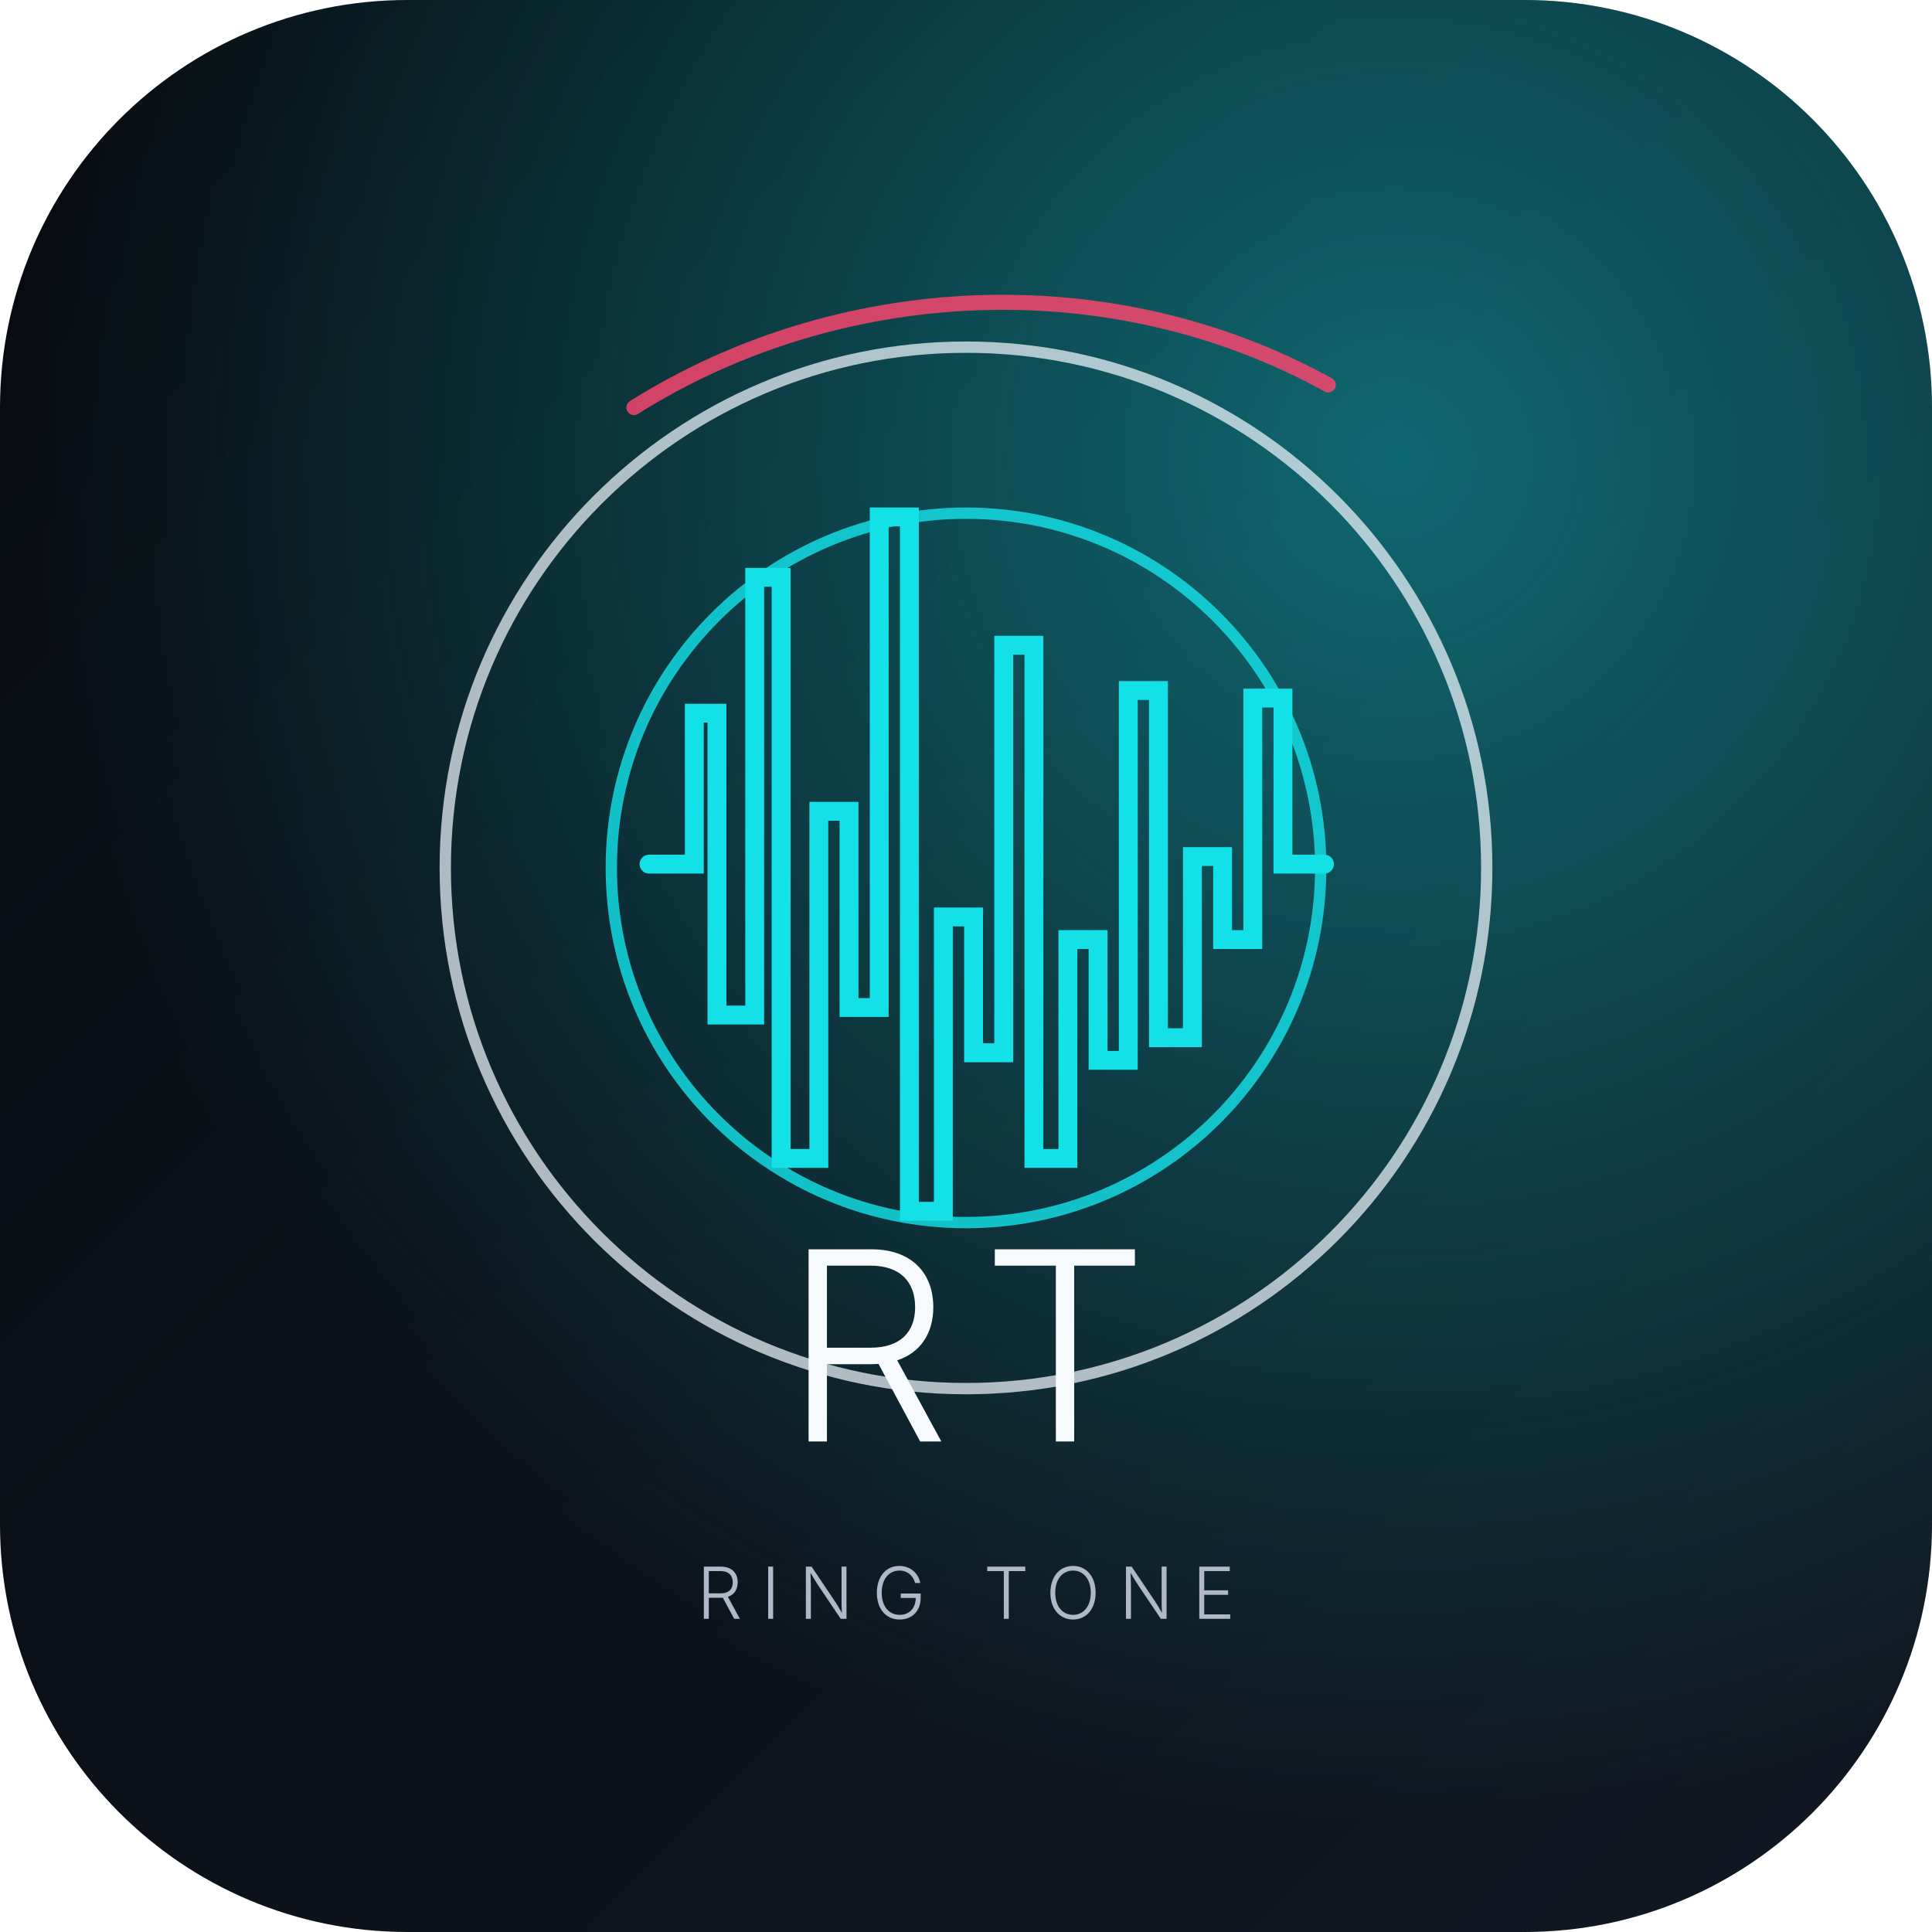
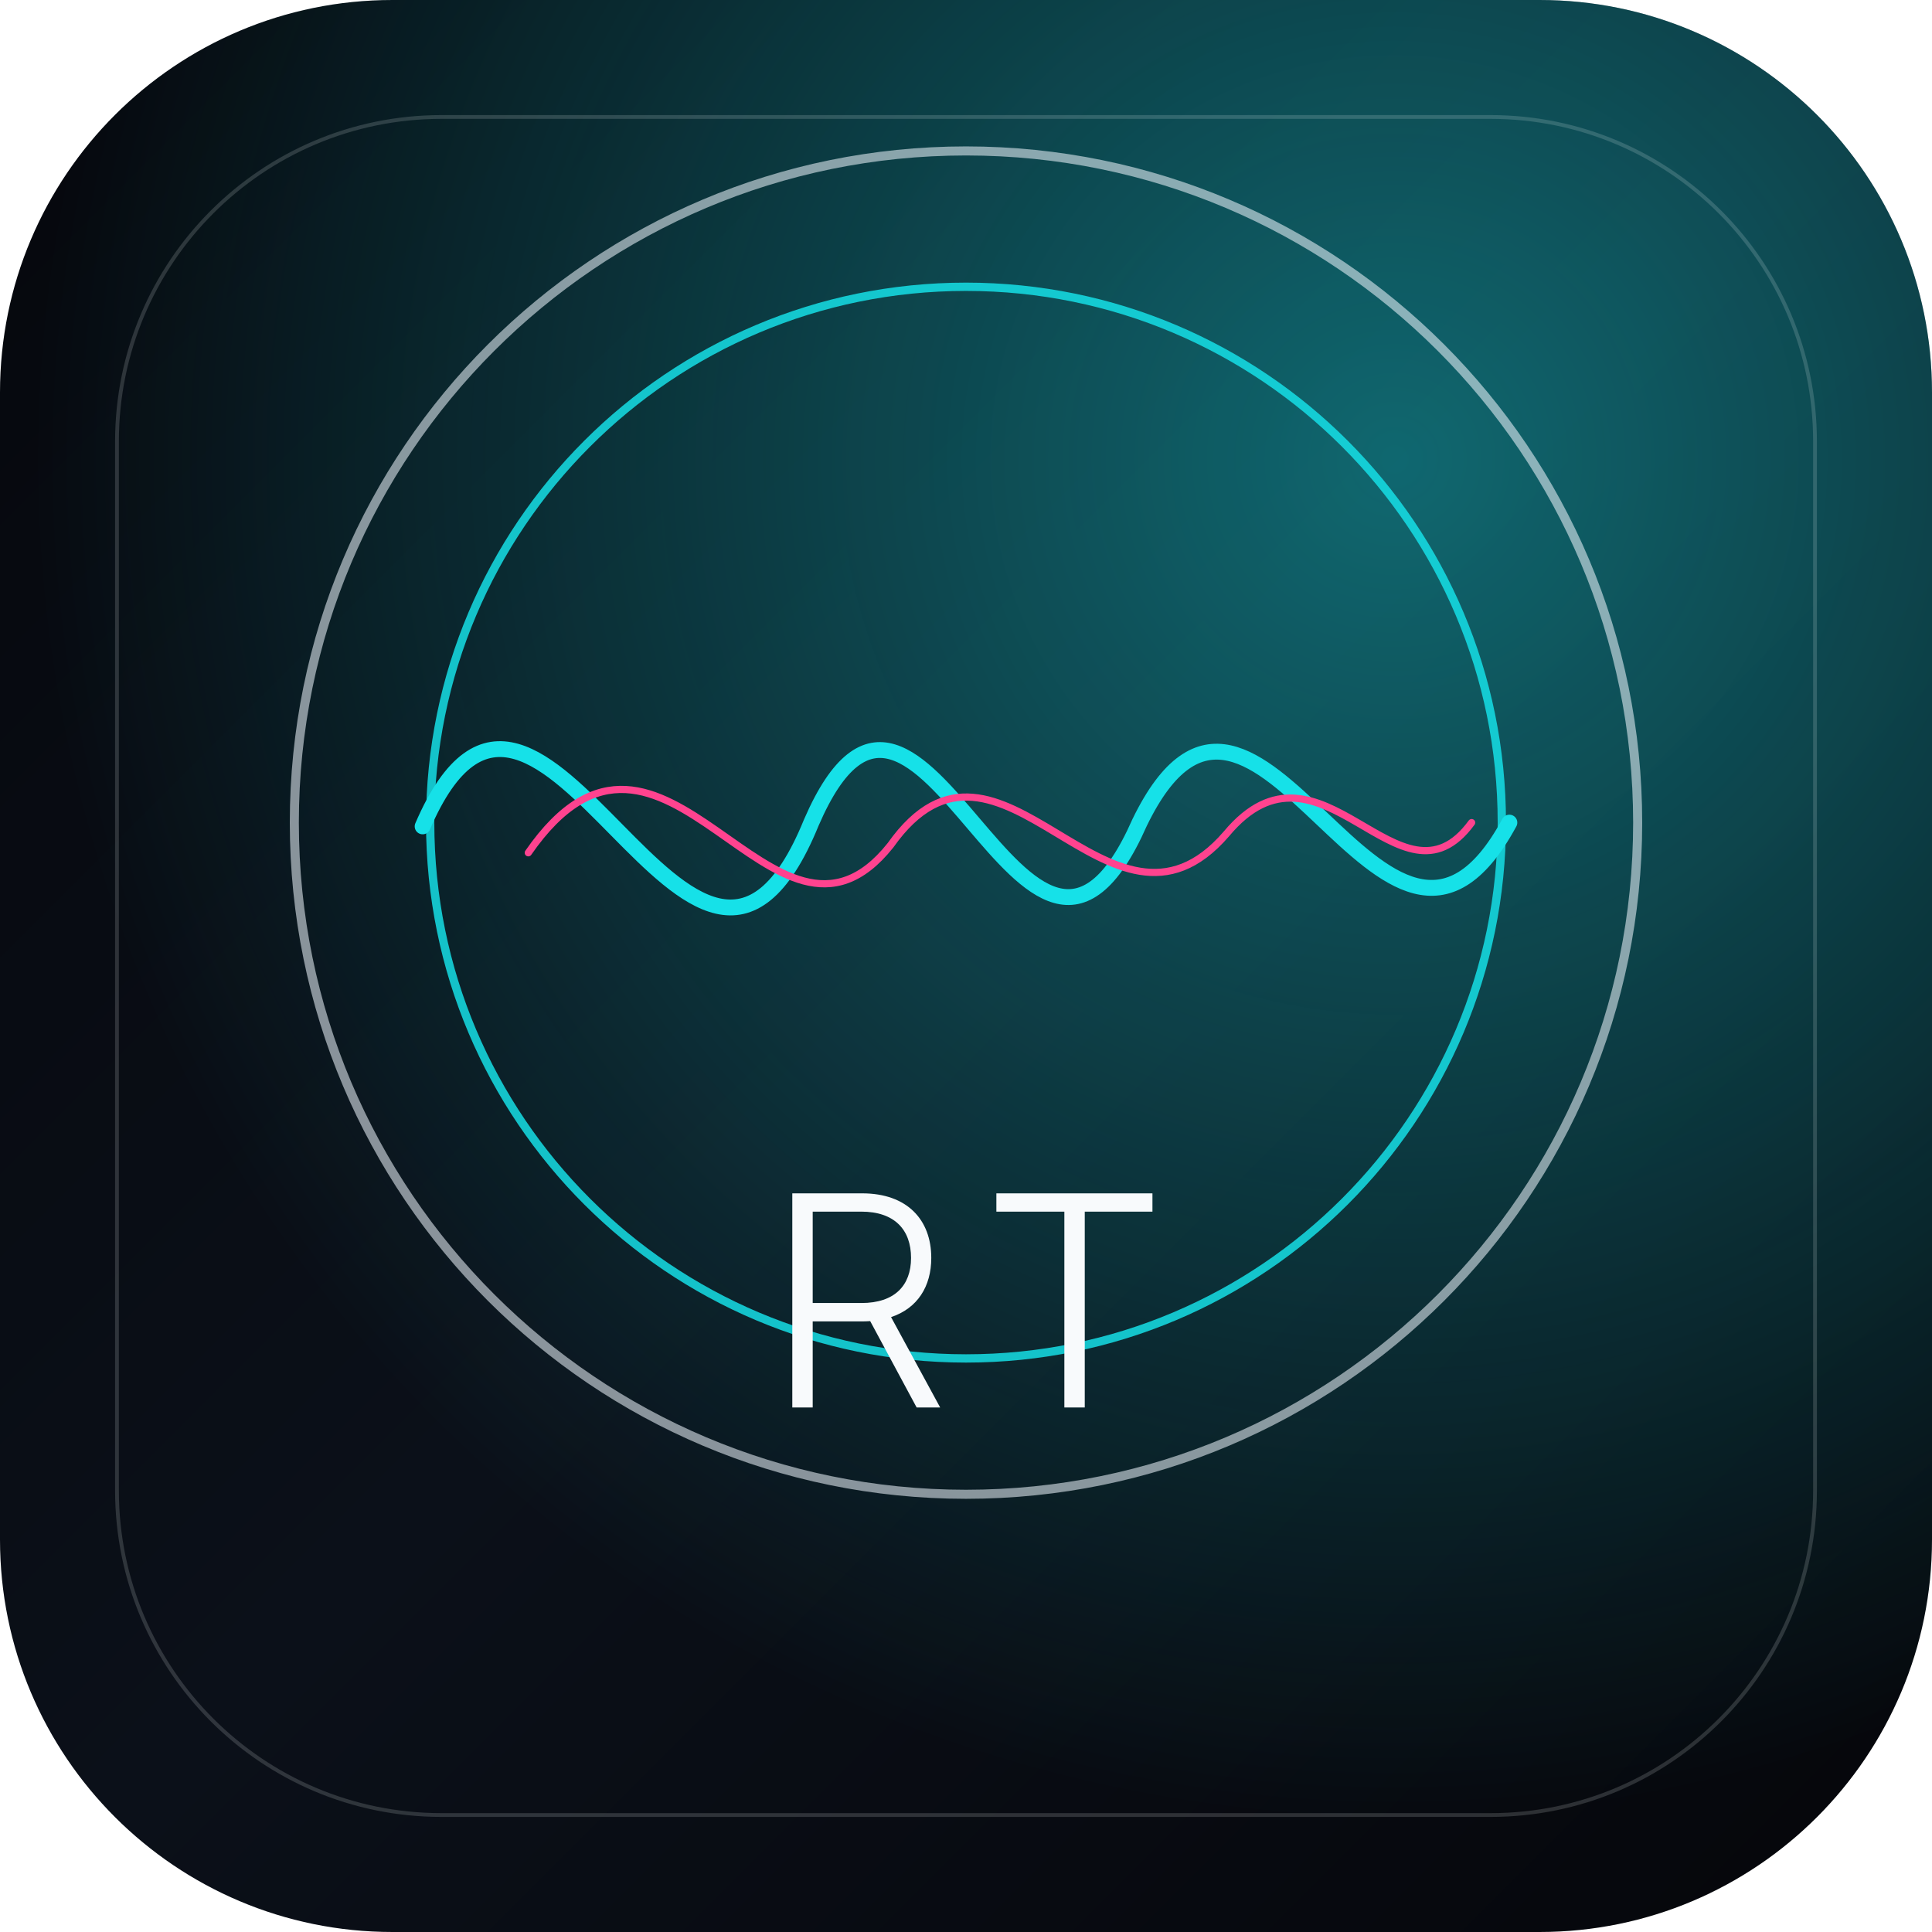
<svg xmlns="http://www.w3.org/2000/svg" viewBox="0 0 512 512">
  <defs>
    <linearGradient id="bg" x1="0" x2="1" y1="0" y2="1">
-       <stop offset="0" stop-color="#070A10" />
-       <stop offset="1" stop-color="#111823" />
+       <stop offset="0" stop-color="#05070C" />
+       <stop offset=".5" stop-color="#0B1019" />
+       <stop offset="1" stop-color="#05060A" />
    </linearGradient>
-     <radialGradient id="glow" cx=".72" cy=".24" r=".7">
-       <stop offset="0" stop-color="#14E0E8" stop-opacity=".42" />
-       <stop offset="1" stop-color="#14E0E8" stop-opacity="0" />
+     <radialGradient id="cyan" cx=".72" cy=".24" r=".7">
+       <stop offset="0" stop-color="#16E1E8" stop-opacity=".42" />
+       <stop offset="1" stop-color="#16E1E8" stop-opacity="0" />
    </radialGradient>
  </defs>
-   <rect width="512" height="512" rx="108" fill="url(#bg)" />
-   <rect width="512" height="512" rx="108" fill="url(#glow)" />
-   <circle cx="256" cy="230" r="138" fill="none" stroke="#EEF6FC" stroke-opacity=".72" stroke-width="3" />
-   <circle cx="256" cy="230" r="94" fill="none" stroke="#14E0E8" stroke-opacity=".82" stroke-width="3" />
-   <path d="M172 229h12v-40h6v80h10v-116h7v154h10v-92h8v52h8v-130h8v184h9v-78h8v36h8v-108h8v136h9v-58h8v32h8v-98h8v92h9v-48h8v22h8v-64h8v44h11" fill="none" stroke="#14E0E8" stroke-linecap="round" stroke-width="5" />
-   <path d="M168 108c54-34 126-38 184-6" fill="none" stroke="#FF466F" stroke-linecap="round" stroke-opacity=".82" stroke-width="4" />
-   <text x="256" y="382" text-anchor="middle" fill="#F7FAFC" font-family="-apple-system, BlinkMacSystemFont, 'Helvetica Neue', sans-serif" font-size="70" font-weight="300" letter-spacing="8">RT</text>
-   <text x="256" y="429" text-anchor="middle" fill="#AEB8C8" font-family="-apple-system, BlinkMacSystemFont, 'Helvetica Neue', sans-serif" font-size="19" font-weight="300" letter-spacing="5">RING TONE</text>
+   <rect width="512" height="512" rx="104" fill="url(#bg)" />
+   <rect width="512" height="512" rx="104" fill="url(#cyan)" />
+   <rect x="31" y="31" width="450" height="450" rx="86" fill="none" stroke="#F8FAFC" stroke-opacity=".16" />
+   <circle cx="256" cy="218" r="178" fill="none" stroke="#EDF5FC" stroke-opacity=".56" stroke-width="2.4" />
+   <circle cx="256" cy="218" r="142" fill="none" stroke="#16E1E8" stroke-opacity=".84" stroke-width="2.2" />
+   <path d="M112 219 C143 147 184 294 215 218 C244 151 272 286 302 218 C333 154 367 279 400 218" fill="none" stroke="#16E1E8" stroke-width="4.2" stroke-linecap="round" />
+   <path d="M140 226 C176 174 205 263 236 224 C265 183 294 257 325 221 C350 191 371 244 390 218" fill="none" stroke="#FF438F" stroke-width="1.9" stroke-linecap="round" />
+   <text x="256" y="373" text-anchor="middle" fill="#F8FAFC" font-family="-apple-system, BlinkMacSystemFont, 'Helvetica Neue', sans-serif" font-size="78" font-weight="300" letter-spacing="8">RT</text>
</svg>
